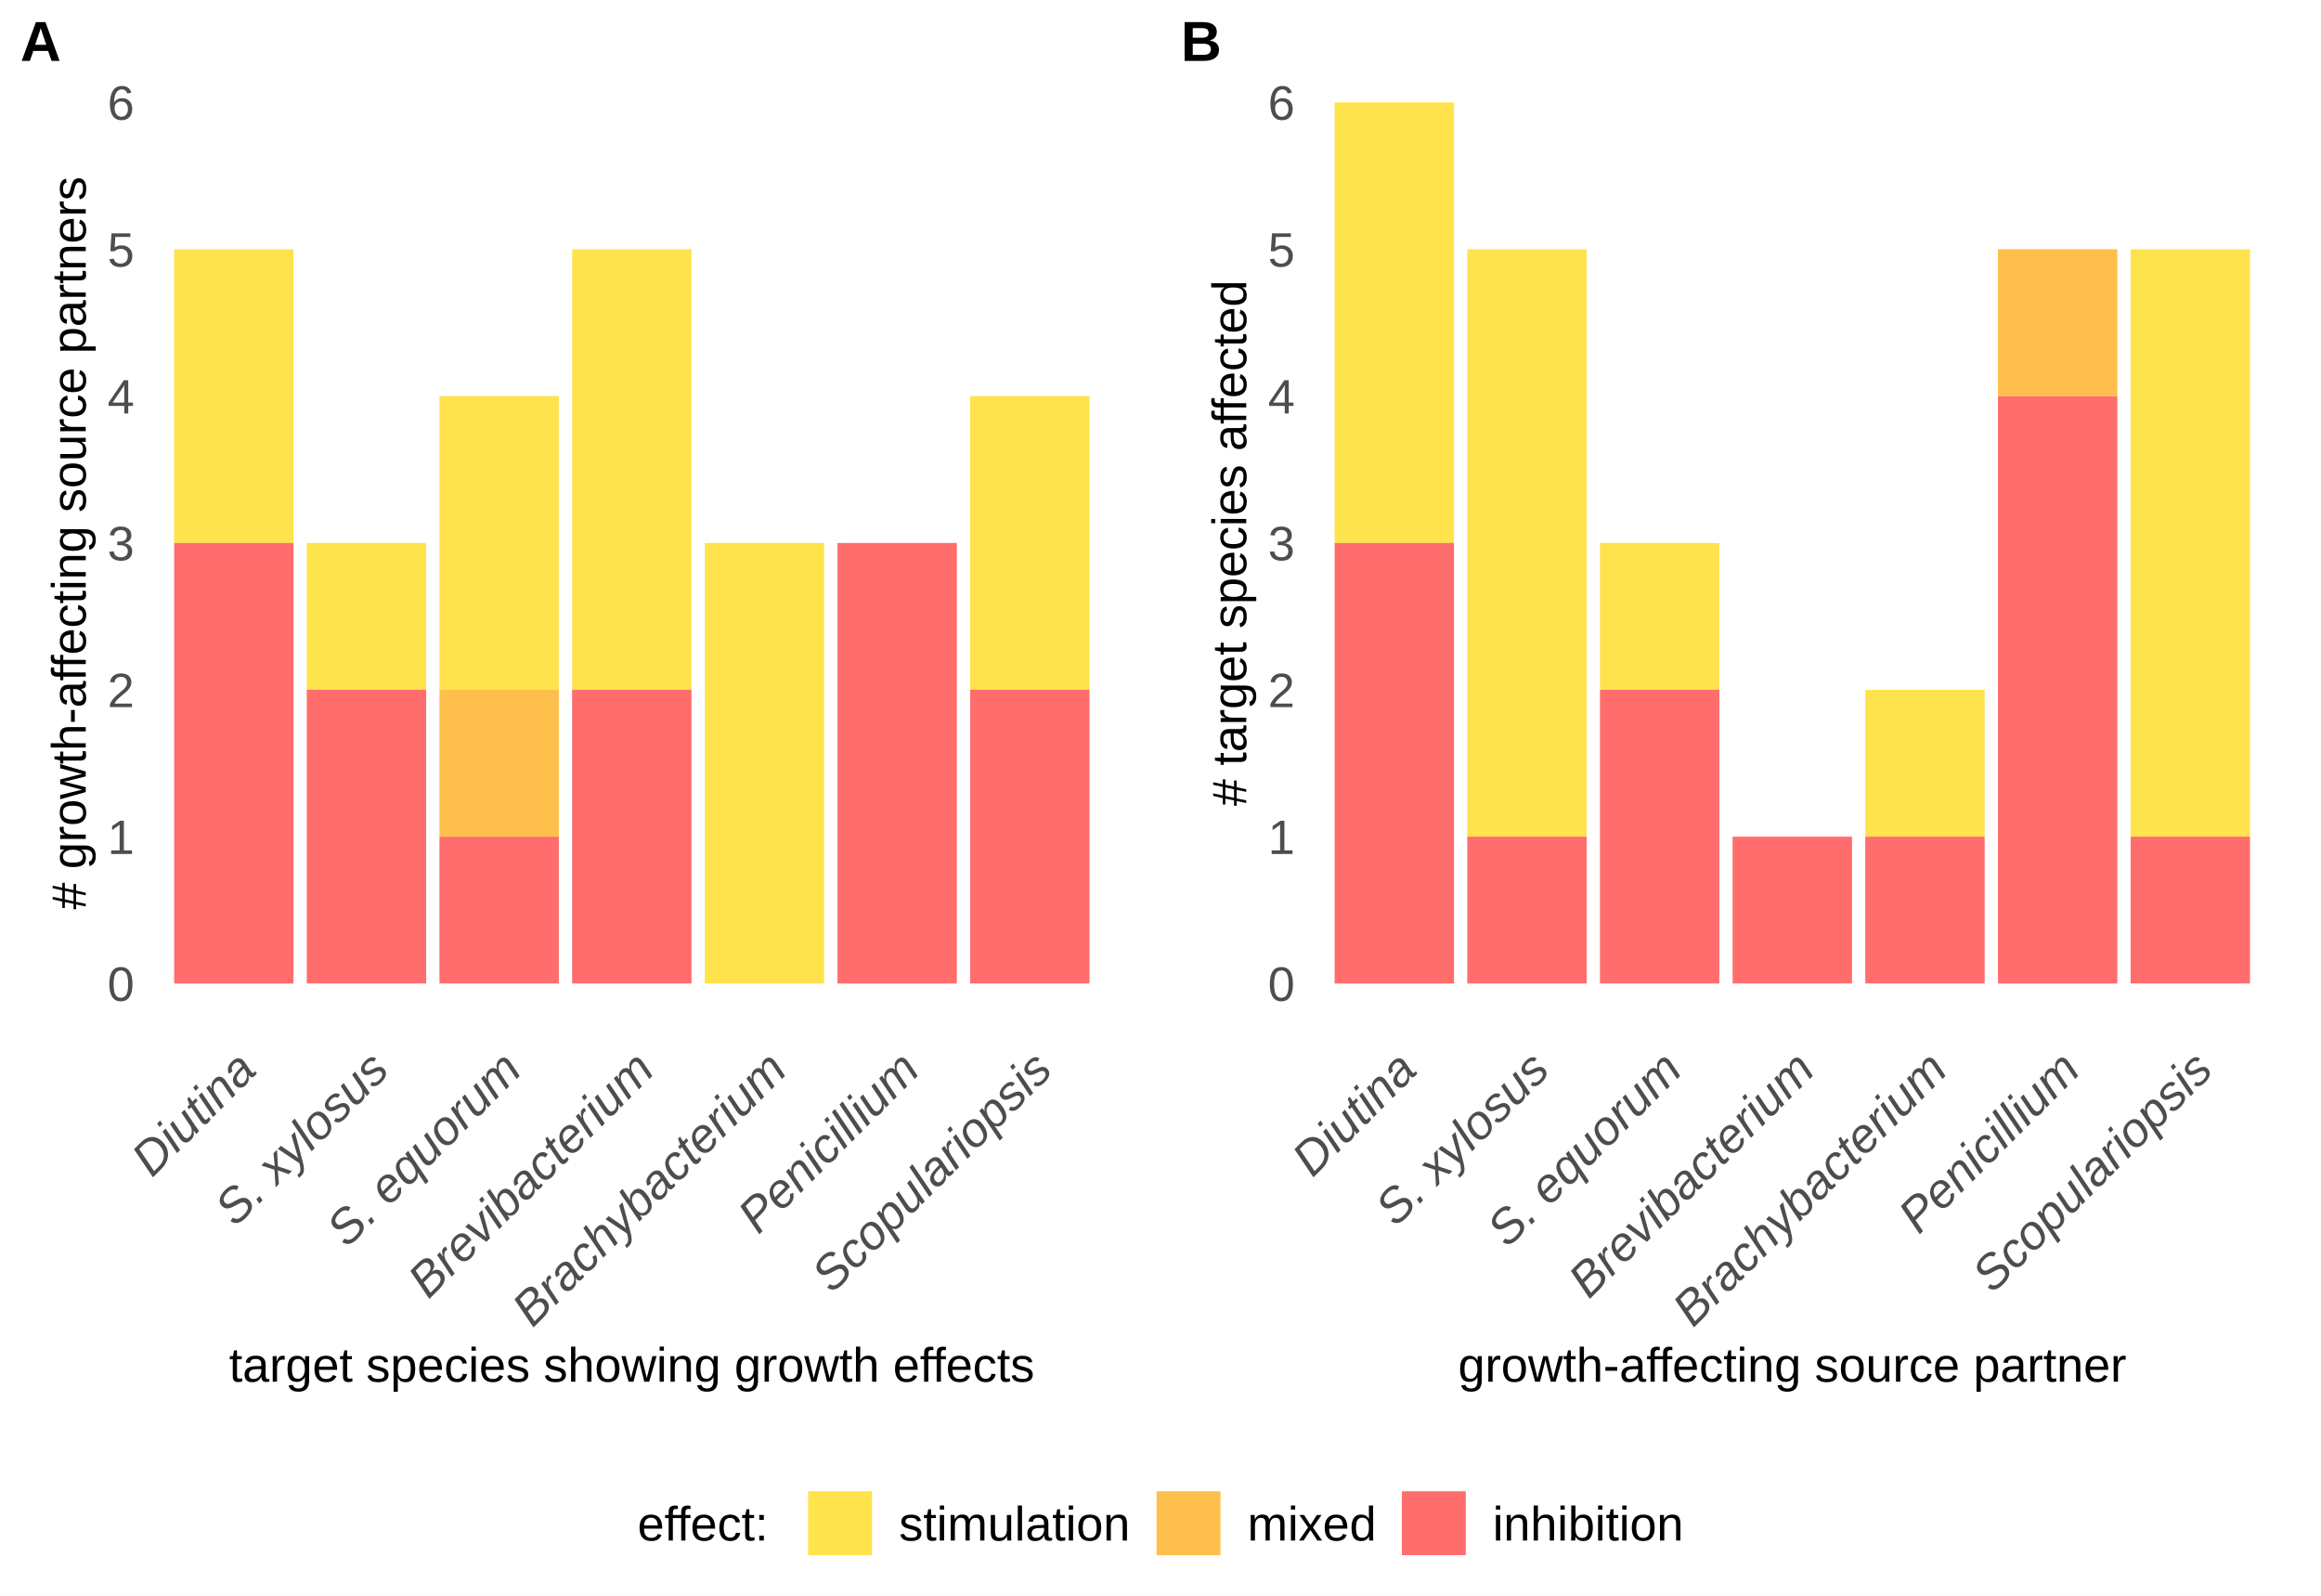
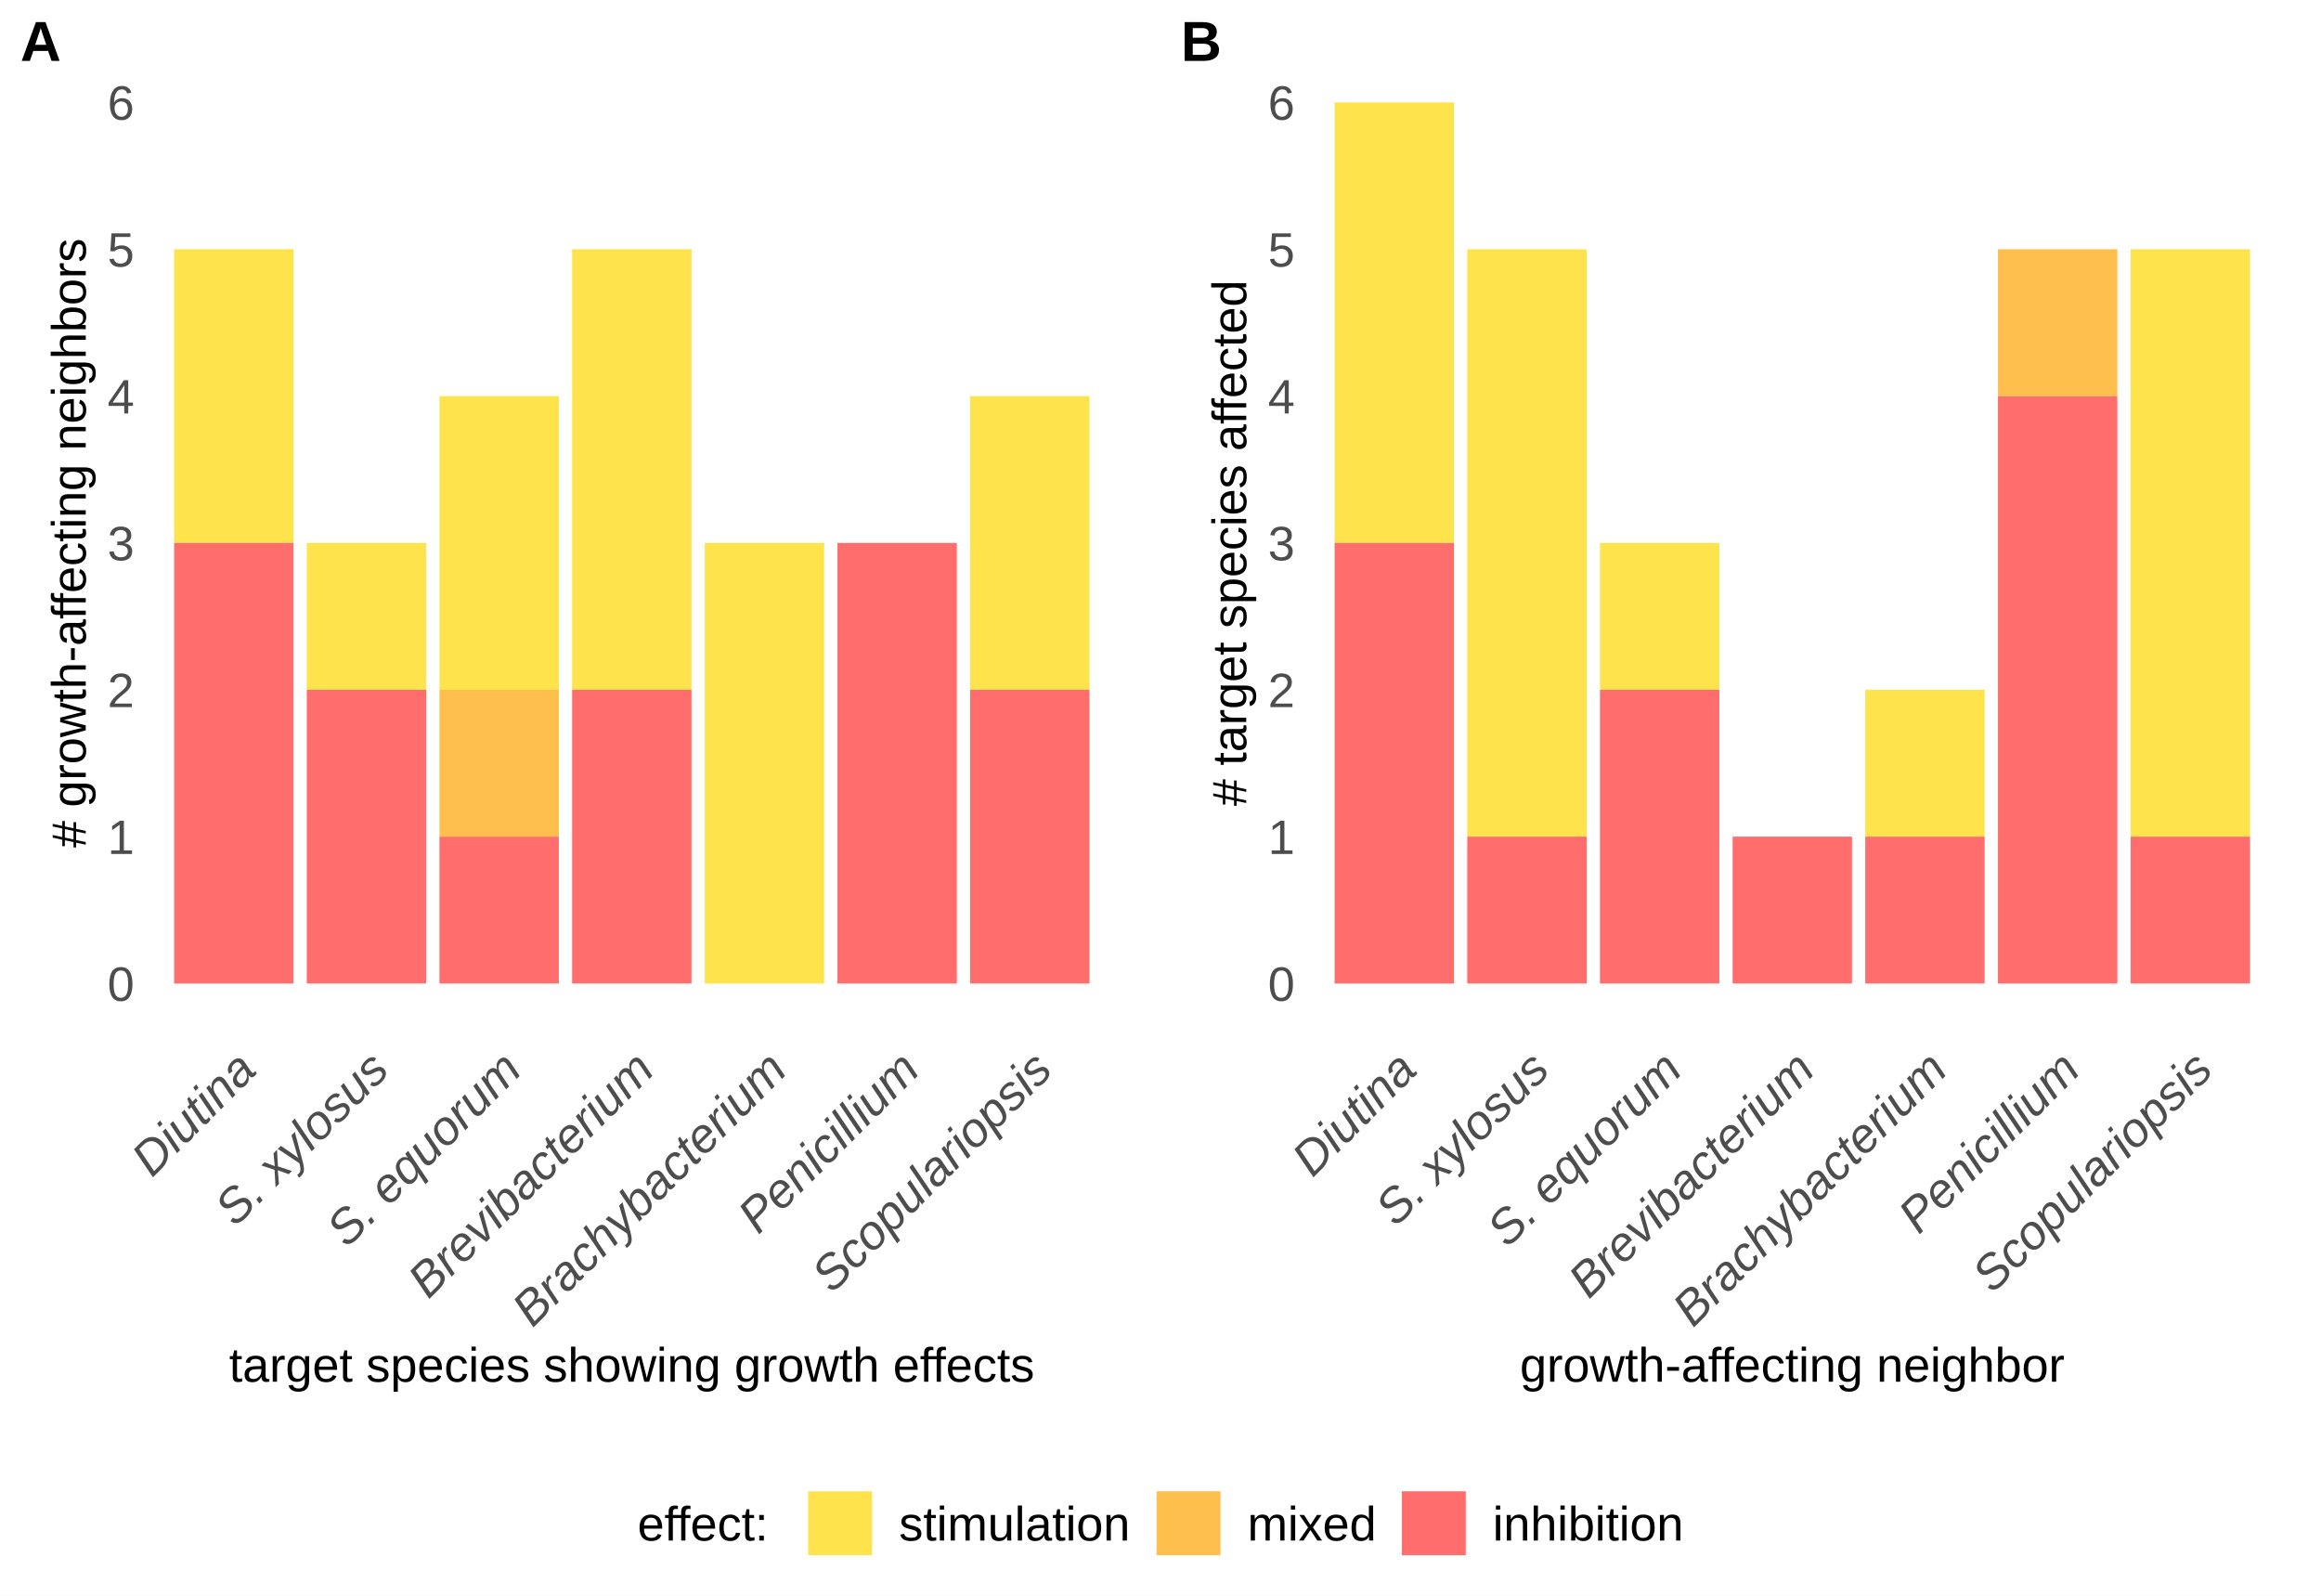
<svg xmlns="http://www.w3.org/2000/svg" class="svglite" width="576.00pt" height="396.00pt" viewBox="0 0 576.00 396.00">
  <defs>
    <style type="text/css">
    .svglite line, .svglite polyline, .svglite polygon, .svglite path, .svglite rect, .svglite circle {
      fill: none;
      stroke: #000000;
      stroke-linecap: round;
      stroke-linejoin: round;
      stroke-miterlimit: 10.00;
    }
  </style>
  </defs>
  <rect width="100%" height="100%" style="stroke: none; fill: #FFFFFF;" />
  <defs>
    <clipPath id="cpMC4wMHw1NzYuMDB8MC4wMHwzOTYuMDA=">
      <rect x="0.00" y="0.00" width="576.00" height="396.00" />
    </clipPath>
  </defs>
  <g clip-path="url(#cpMC4wMHw1NzYuMDB8MC4wMHwzOTYuMDA=)">
</g>
  <defs>
    <clipPath id="cpMC4wMHw1NzYuMDB8MC4wMHwzNjAuMDA=">
      <rect x="0.00" y="0.00" width="576.00" height="360.00" />
    </clipPath>
  </defs>
  <g clip-path="url(#cpMC4wMHw1NzYuMDB8MC4wMHwzNjAuMDA=)">
</g>
  <g clip-path="url(#cpMC4wMHw1NzYuMDB8MC4wMHwzOTYuMDA=)">
</g>
  <defs>
    <clipPath id="cpNy4yMHwyODAuODB8OS4wMHwzNTEuMDA=">
      <rect x="7.20" y="9.00" width="273.60" height="342.00" />
    </clipPath>
  </defs>
  <g clip-path="url(#cpNy4yMHwyODAuODB8OS4wMHwzNTEuMDA=)">
</g>
  <g clip-path="url(#cpMC4wMHw1NzYuMDB8MC4wMHwzOTYuMDA=)">
</g>
  <defs>
    <clipPath id="cpMzguMjd8Mjc1LjMyfDE0LjQ4fDI1NC45OQ==">
      <rect x="38.27" y="14.48" width="237.05" height="240.52" />
    </clipPath>
  </defs>
  <g clip-path="url(#cpMzguMjd8Mjc1LjMyfDE0LjQ4fDI1NC45OQ==)">
    <rect x="43.21" y="61.85" width="29.63" height="72.88" style="stroke-width: 1.07; stroke: none; stroke-linecap: square; stroke-linejoin: miter; fill: #FFD700; fill-opacity: 0.70;" />
    <rect x="43.21" y="134.74" width="29.63" height="109.33" style="stroke-width: 1.07; stroke: none; stroke-linecap: square; stroke-linejoin: miter; fill: #FF3030; fill-opacity: 0.70;" />
    <rect x="43.21" y="134.74" width="29.63" height="0.00" style="stroke-width: 1.07; stroke: none; stroke-linecap: square; stroke-linejoin: miter; fill: #FFA500; fill-opacity: 0.70;" />
    <rect x="76.13" y="134.74" width="29.63" height="36.44" style="stroke-width: 1.07; stroke: none; stroke-linecap: square; stroke-linejoin: miter; fill: #FFD700; fill-opacity: 0.70;" />
    <rect x="76.13" y="171.18" width="29.63" height="72.88" style="stroke-width: 1.07; stroke: none; stroke-linecap: square; stroke-linejoin: miter; fill: #FF3030; fill-opacity: 0.70;" />
    <rect x="76.13" y="171.18" width="29.63" height="0.00" style="stroke-width: 1.07; stroke: none; stroke-linecap: square; stroke-linejoin: miter; fill: #FFA500; fill-opacity: 0.70;" />
    <rect x="109.06" y="98.30" width="29.63" height="72.88" style="stroke-width: 1.07; stroke: none; stroke-linecap: square; stroke-linejoin: miter; fill: #FFD700; fill-opacity: 0.70;" />
    <rect x="109.06" y="207.62" width="29.63" height="36.44" style="stroke-width: 1.07; stroke: none; stroke-linecap: square; stroke-linejoin: miter; fill: #FF3030; fill-opacity: 0.70;" />
    <rect x="109.06" y="171.18" width="29.63" height="36.44" style="stroke-width: 1.07; stroke: none; stroke-linecap: square; stroke-linejoin: miter; fill: #FFA500; fill-opacity: 0.70;" />
    <rect x="141.98" y="61.85" width="29.63" height="109.33" style="stroke-width: 1.07; stroke: none; stroke-linecap: square; stroke-linejoin: miter; fill: #FFD700; fill-opacity: 0.70;" />
    <rect x="141.98" y="171.18" width="29.63" height="72.88" style="stroke-width: 1.07; stroke: none; stroke-linecap: square; stroke-linejoin: miter; fill: #FF3030; fill-opacity: 0.70;" />
    <rect x="141.98" y="171.18" width="29.63" height="0.00" style="stroke-width: 1.07; stroke: none; stroke-linecap: square; stroke-linejoin: miter; fill: #FFA500; fill-opacity: 0.70;" />
    <rect x="174.90" y="134.74" width="29.63" height="109.33" style="stroke-width: 1.07; stroke: none; stroke-linecap: square; stroke-linejoin: miter; fill: #FFD700; fill-opacity: 0.70;" />
    <rect x="174.90" y="244.06" width="29.63" height="0.00" style="stroke-width: 1.07; stroke: none; stroke-linecap: square; stroke-linejoin: miter; fill: #FF3030; fill-opacity: 0.70;" />
    <rect x="174.90" y="244.06" width="29.63" height="0.00" style="stroke-width: 1.07; stroke: none; stroke-linecap: square; stroke-linejoin: miter; fill: #FFA500; fill-opacity: 0.70;" />
    <rect x="207.83" y="134.74" width="29.63" height="0.00" style="stroke-width: 1.07; stroke: none; stroke-linecap: square; stroke-linejoin: miter; fill: #FFD700; fill-opacity: 0.70;" />
    <rect x="207.83" y="134.74" width="29.63" height="109.33" style="stroke-width: 1.07; stroke: none; stroke-linecap: square; stroke-linejoin: miter; fill: #FF3030; fill-opacity: 0.70;" />
    <rect x="207.83" y="134.74" width="29.63" height="0.00" style="stroke-width: 1.07; stroke: none; stroke-linecap: square; stroke-linejoin: miter; fill: #FFA500; fill-opacity: 0.70;" />
    <rect x="240.75" y="98.30" width="29.63" height="72.88" style="stroke-width: 1.07; stroke: none; stroke-linecap: square; stroke-linejoin: miter; fill: #FFD700; fill-opacity: 0.70;" />
    <rect x="240.75" y="171.18" width="29.63" height="72.88" style="stroke-width: 1.07; stroke: none; stroke-linecap: square; stroke-linejoin: miter; fill: #FF3030; fill-opacity: 0.70;" />
    <rect x="240.75" y="171.18" width="29.63" height="0.00" style="stroke-width: 1.07; stroke: none; stroke-linecap: square; stroke-linejoin: miter; fill: #FFA500; fill-opacity: 0.70;" />
  </g>
  <g clip-path="url(#cpMC4wMHw1NzYuMDB8MC4wMHwzOTYuMDA=)">
    <text x="33.34" y="248.36" text-anchor="end" style="font-size: 12.00px; fill: #4D4D4D; font-family: Arial;" textLength="6.67px" lengthAdjust="spacingAndGlyphs">0</text>
    <text x="33.34" y="211.92" text-anchor="end" style="font-size: 12.00px; fill: #4D4D4D; font-family: Arial;" textLength="6.67px" lengthAdjust="spacingAndGlyphs">1</text>
    <text x="33.34" y="175.48" text-anchor="end" style="font-size: 12.00px; fill: #4D4D4D; font-family: Arial;" textLength="6.67px" lengthAdjust="spacingAndGlyphs">2</text>
    <text x="33.34" y="139.04" text-anchor="end" style="font-size: 12.00px; fill: #4D4D4D; font-family: Arial;" textLength="6.67px" lengthAdjust="spacingAndGlyphs">3</text>
    <text x="33.34" y="102.60" text-anchor="end" style="font-size: 12.00px; fill: #4D4D4D; font-family: Arial;" textLength="6.67px" lengthAdjust="spacingAndGlyphs">4</text>
    <text x="33.34" y="66.16" text-anchor="end" style="font-size: 12.00px; fill: #4D4D4D; font-family: Arial;" textLength="6.67px" lengthAdjust="spacingAndGlyphs">5</text>
    <text x="33.34" y="29.71" text-anchor="end" style="font-size: 12.00px; fill: #4D4D4D; font-family: Arial;" textLength="6.67px" lengthAdjust="spacingAndGlyphs">6</text>
    <text transform="translate(64.11,266.01) rotate(-45)" text-anchor="end" style="font-size: 12.00px; font-style: italic; fill: #4D4D4D; font-family: Arial;" textLength="37.35px" lengthAdjust="spacingAndGlyphs">Diutina</text>
    <text transform="translate(97.03,266.01) rotate(-45)" text-anchor="end" style="font-size: 12.00px; font-style: italic; fill: #4D4D4D; font-family: Arial;" textLength="54.68px" lengthAdjust="spacingAndGlyphs">S. xylosus</text>
    <text transform="translate(129.95,266.01) rotate(-45)" text-anchor="end" style="font-size: 12.00px; font-style: italic; fill: #4D4D4D; font-family: Arial;" textLength="62.04px" lengthAdjust="spacingAndGlyphs">S. equorum</text>
    <text transform="translate(162.88,266.01) rotate(-45)" text-anchor="end" style="font-size: 12.00px; font-style: italic; fill: #4D4D4D; font-family: Arial;" textLength="80.02px" lengthAdjust="spacingAndGlyphs">Brevibacterium</text>
    <text transform="translate(195.80,266.01) rotate(-45)" text-anchor="end" style="font-size: 12.00px; font-style: italic; fill: #4D4D4D; font-family: Arial;" textLength="90.03px" lengthAdjust="spacingAndGlyphs">Brachybacterium</text>
    <text transform="translate(228.73,266.01) rotate(-45)" text-anchor="end" style="font-size: 12.00px; font-style: italic; fill: #4D4D4D; font-family: Arial;" textLength="57.34px" lengthAdjust="spacingAndGlyphs">Penicillium</text>
    <text transform="translate(261.65,266.01) rotate(-45)" text-anchor="end" style="font-size: 12.00px; font-style: italic; fill: #4D4D4D; font-family: Arial;" textLength="78.03px" lengthAdjust="spacingAndGlyphs">Scopulariopsis</text>
    <text x="156.79" y="342.88" text-anchor="middle" style="font-size: 12.00px; font-family: Arial;" textLength="200.10px" lengthAdjust="spacingAndGlyphs">target species showing growth effects</text>
-     <text transform="translate(21.28,134.74) rotate(-90)" text-anchor="middle" style="font-size: 12.00px; font-family: Arial;" textLength="182.09px" lengthAdjust="spacingAndGlyphs"># growth-affecting source partners</text>
+     <text transform="translate(21.28,134.74) rotate(-90)" text-anchor="middle" style="font-size: 12.00px; font-family: Arial;" textLength="151.42px" lengthAdjust="spacingAndGlyphs"># growth-affecting neighbors</text>
    <text x="5.05" y="15.11" style="font-size: 14.00px; font-weight: bold; font-family: Arial;" textLength="10.11px" lengthAdjust="spacingAndGlyphs">A</text>
  </g>
  <defs>
    <clipPath id="cpMjk1LjIwfDU2OC44MHw5LjAwfDM1MS4wMA==">
      <rect x="295.20" y="9.00" width="273.60" height="342.00" />
    </clipPath>
  </defs>
  <g clip-path="url(#cpMjk1LjIwfDU2OC44MHw5LjAwfDM1MS4wMA==)">
</g>
  <g clip-path="url(#cpMC4wMHw1NzYuMDB8MC4wMHwzOTYuMDA=)">
</g>
  <defs>
    <clipPath id="cpMzI2LjI3fDU2My4zMnwxNC40OHwyNTQuOTk=">
      <rect x="326.27" y="14.48" width="237.05" height="240.52" />
    </clipPath>
  </defs>
  <g clip-path="url(#cpMzI2LjI3fDU2My4zMnwxNC40OHwyNTQuOTk=)">
    <rect x="331.21" y="25.41" width="29.63" height="109.33" style="stroke-width: 1.07; stroke: none; stroke-linecap: square; stroke-linejoin: miter; fill: #FFD700; fill-opacity: 0.70;" />
    <rect x="331.21" y="134.74" width="29.63" height="109.33" style="stroke-width: 1.07; stroke: none; stroke-linecap: square; stroke-linejoin: miter; fill: #FF3030; fill-opacity: 0.70;" />
    <rect x="331.21" y="134.74" width="29.63" height="0.00" style="stroke-width: 1.07; stroke: none; stroke-linecap: square; stroke-linejoin: miter; fill: #FFA500; fill-opacity: 0.70;" />
    <rect x="364.13" y="61.85" width="29.63" height="145.77" style="stroke-width: 1.07; stroke: none; stroke-linecap: square; stroke-linejoin: miter; fill: #FFD700; fill-opacity: 0.70;" />
    <rect x="364.13" y="207.62" width="29.63" height="36.44" style="stroke-width: 1.07; stroke: none; stroke-linecap: square; stroke-linejoin: miter; fill: #FF3030; fill-opacity: 0.70;" />
    <rect x="364.13" y="207.62" width="29.63" height="0.00" style="stroke-width: 1.07; stroke: none; stroke-linecap: square; stroke-linejoin: miter; fill: #FFA500; fill-opacity: 0.70;" />
    <rect x="397.06" y="134.74" width="29.63" height="36.44" style="stroke-width: 1.07; stroke: none; stroke-linecap: square; stroke-linejoin: miter; fill: #FFD700; fill-opacity: 0.70;" />
    <rect x="397.06" y="171.18" width="29.63" height="72.88" style="stroke-width: 1.07; stroke: none; stroke-linecap: square; stroke-linejoin: miter; fill: #FF3030; fill-opacity: 0.70;" />
    <rect x="397.06" y="171.18" width="29.63" height="0.00" style="stroke-width: 1.07; stroke: none; stroke-linecap: square; stroke-linejoin: miter; fill: #FFA500; fill-opacity: 0.70;" />
    <rect x="429.98" y="207.62" width="29.63" height="0.00" style="stroke-width: 1.07; stroke: none; stroke-linecap: square; stroke-linejoin: miter; fill: #FFD700; fill-opacity: 0.70;" />
    <rect x="429.98" y="207.62" width="29.63" height="36.44" style="stroke-width: 1.07; stroke: none; stroke-linecap: square; stroke-linejoin: miter; fill: #FF3030; fill-opacity: 0.70;" />
    <rect x="429.98" y="207.62" width="29.63" height="0.00" style="stroke-width: 1.07; stroke: none; stroke-linecap: square; stroke-linejoin: miter; fill: #FFA500; fill-opacity: 0.70;" />
    <rect x="462.90" y="171.18" width="29.63" height="36.44" style="stroke-width: 1.07; stroke: none; stroke-linecap: square; stroke-linejoin: miter; fill: #FFD700; fill-opacity: 0.70;" />
    <rect x="462.90" y="207.62" width="29.63" height="36.44" style="stroke-width: 1.07; stroke: none; stroke-linecap: square; stroke-linejoin: miter; fill: #FF3030; fill-opacity: 0.70;" />
    <rect x="462.90" y="207.62" width="29.63" height="0.00" style="stroke-width: 1.07; stroke: none; stroke-linecap: square; stroke-linejoin: miter; fill: #FFA500; fill-opacity: 0.70;" />
    <rect x="495.83" y="61.85" width="29.63" height="0.00" style="stroke-width: 1.07; stroke: none; stroke-linecap: square; stroke-linejoin: miter; fill: #FFD700; fill-opacity: 0.70;" />
    <rect x="495.83" y="98.30" width="29.63" height="145.77" style="stroke-width: 1.07; stroke: none; stroke-linecap: square; stroke-linejoin: miter; fill: #FF3030; fill-opacity: 0.70;" />
    <rect x="495.83" y="61.85" width="29.63" height="36.44" style="stroke-width: 1.07; stroke: none; stroke-linecap: square; stroke-linejoin: miter; fill: #FFA500; fill-opacity: 0.70;" />
    <rect x="528.75" y="61.85" width="29.63" height="145.77" style="stroke-width: 1.07; stroke: none; stroke-linecap: square; stroke-linejoin: miter; fill: #FFD700; fill-opacity: 0.70;" />
    <rect x="528.75" y="207.62" width="29.63" height="36.44" style="stroke-width: 1.07; stroke: none; stroke-linecap: square; stroke-linejoin: miter; fill: #FF3030; fill-opacity: 0.70;" />
    <rect x="528.75" y="207.62" width="29.63" height="0.00" style="stroke-width: 1.07; stroke: none; stroke-linecap: square; stroke-linejoin: miter; fill: #FFA500; fill-opacity: 0.70;" />
  </g>
  <g clip-path="url(#cpMC4wMHw1NzYuMDB8MC4wMHwzOTYuMDA=)">
    <text x="321.34" y="248.36" text-anchor="end" style="font-size: 12.00px; fill: #4D4D4D; font-family: Arial;" textLength="6.67px" lengthAdjust="spacingAndGlyphs">0</text>
    <text x="321.34" y="211.92" text-anchor="end" style="font-size: 12.00px; fill: #4D4D4D; font-family: Arial;" textLength="6.67px" lengthAdjust="spacingAndGlyphs">1</text>
    <text x="321.34" y="175.48" text-anchor="end" style="font-size: 12.00px; fill: #4D4D4D; font-family: Arial;" textLength="6.67px" lengthAdjust="spacingAndGlyphs">2</text>
    <text x="321.34" y="139.04" text-anchor="end" style="font-size: 12.00px; fill: #4D4D4D; font-family: Arial;" textLength="6.67px" lengthAdjust="spacingAndGlyphs">3</text>
    <text x="321.34" y="102.60" text-anchor="end" style="font-size: 12.00px; fill: #4D4D4D; font-family: Arial;" textLength="6.67px" lengthAdjust="spacingAndGlyphs">4</text>
    <text x="321.34" y="66.16" text-anchor="end" style="font-size: 12.00px; fill: #4D4D4D; font-family: Arial;" textLength="6.67px" lengthAdjust="spacingAndGlyphs">5</text>
    <text x="321.34" y="29.71" text-anchor="end" style="font-size: 12.00px; fill: #4D4D4D; font-family: Arial;" textLength="6.67px" lengthAdjust="spacingAndGlyphs">6</text>
    <text transform="translate(352.11,266.01) rotate(-45)" text-anchor="end" style="font-size: 12.00px; font-style: italic; fill: #4D4D4D; font-family: Arial;" textLength="37.35px" lengthAdjust="spacingAndGlyphs">Diutina</text>
    <text transform="translate(385.03,266.01) rotate(-45)" text-anchor="end" style="font-size: 12.00px; font-style: italic; fill: #4D4D4D; font-family: Arial;" textLength="54.68px" lengthAdjust="spacingAndGlyphs">S. xylosus</text>
    <text transform="translate(417.95,266.01) rotate(-45)" text-anchor="end" style="font-size: 12.00px; font-style: italic; fill: #4D4D4D; font-family: Arial;" textLength="62.04px" lengthAdjust="spacingAndGlyphs">S. equorum</text>
    <text transform="translate(450.88,266.01) rotate(-45)" text-anchor="end" style="font-size: 12.00px; font-style: italic; fill: #4D4D4D; font-family: Arial;" textLength="80.02px" lengthAdjust="spacingAndGlyphs">Brevibacterium</text>
    <text transform="translate(483.80,266.01) rotate(-45)" text-anchor="end" style="font-size: 12.00px; font-style: italic; fill: #4D4D4D; font-family: Arial;" textLength="90.03px" lengthAdjust="spacingAndGlyphs">Brachybacterium</text>
    <text transform="translate(516.73,266.01) rotate(-45)" text-anchor="end" style="font-size: 12.00px; font-style: italic; fill: #4D4D4D; font-family: Arial;" textLength="57.34px" lengthAdjust="spacingAndGlyphs">Penicillium</text>
    <text transform="translate(549.65,266.01) rotate(-45)" text-anchor="end" style="font-size: 12.00px; font-style: italic; fill: #4D4D4D; font-family: Arial;" textLength="78.03px" lengthAdjust="spacingAndGlyphs">Scopulariopsis</text>
-     <text x="444.79" y="342.88" text-anchor="middle" style="font-size: 12.00px; font-family: Arial;" textLength="166.08px" lengthAdjust="spacingAndGlyphs">growth-affecting source partner</text>
+     <text x="444.79" y="342.88" text-anchor="middle" style="font-size: 12.00px; font-family: Arial;" textLength="135.42px" lengthAdjust="spacingAndGlyphs">growth-affecting neighbor</text>
    <text transform="translate(309.28,134.74) rotate(-90)" text-anchor="middle" style="font-size: 12.00px; font-family: Arial;" textLength="130.74px" lengthAdjust="spacingAndGlyphs"># target species affected</text>
    <text x="293.05" y="15.11" style="font-size: 14.00px; font-weight: bold; font-family: Arial;" textLength="10.11px" lengthAdjust="spacingAndGlyphs">B</text>
    <text x="158.20" y="382.30" style="font-size: 12.00px; font-family: Arial;" textLength="36.01px" lengthAdjust="spacingAndGlyphs">effect: </text>
    <rect x="200.55" y="370.07" width="15.86" height="15.86" style="stroke-width: 1.07; stroke: none; stroke-linecap: square; stroke-linejoin: miter; fill: #FFD700; fill-opacity: 0.70;" />
    <rect x="287.02" y="370.07" width="15.86" height="15.86" style="stroke-width: 1.07; stroke: none; stroke-linecap: square; stroke-linejoin: miter; fill: #FFA500; fill-opacity: 0.70;" />
    <rect x="347.90" y="370.07" width="15.86" height="15.86" style="stroke-width: 1.07; stroke: none; stroke-linecap: square; stroke-linejoin: miter; fill: #FF3030; fill-opacity: 0.70;" />
    <text x="223.10" y="382.30" style="font-size: 12.00px; font-family: Arial;" textLength="57.35px" lengthAdjust="spacingAndGlyphs">stimulation</text>
    <text x="309.57" y="382.30" style="font-size: 12.00px; font-family: Arial;" textLength="32.00px" lengthAdjust="spacingAndGlyphs">mixed</text>
    <text x="370.44" y="382.30" style="font-size: 12.00px; font-family: Arial;" textLength="47.36px" lengthAdjust="spacingAndGlyphs">inhibition</text>
  </g>
</svg>
